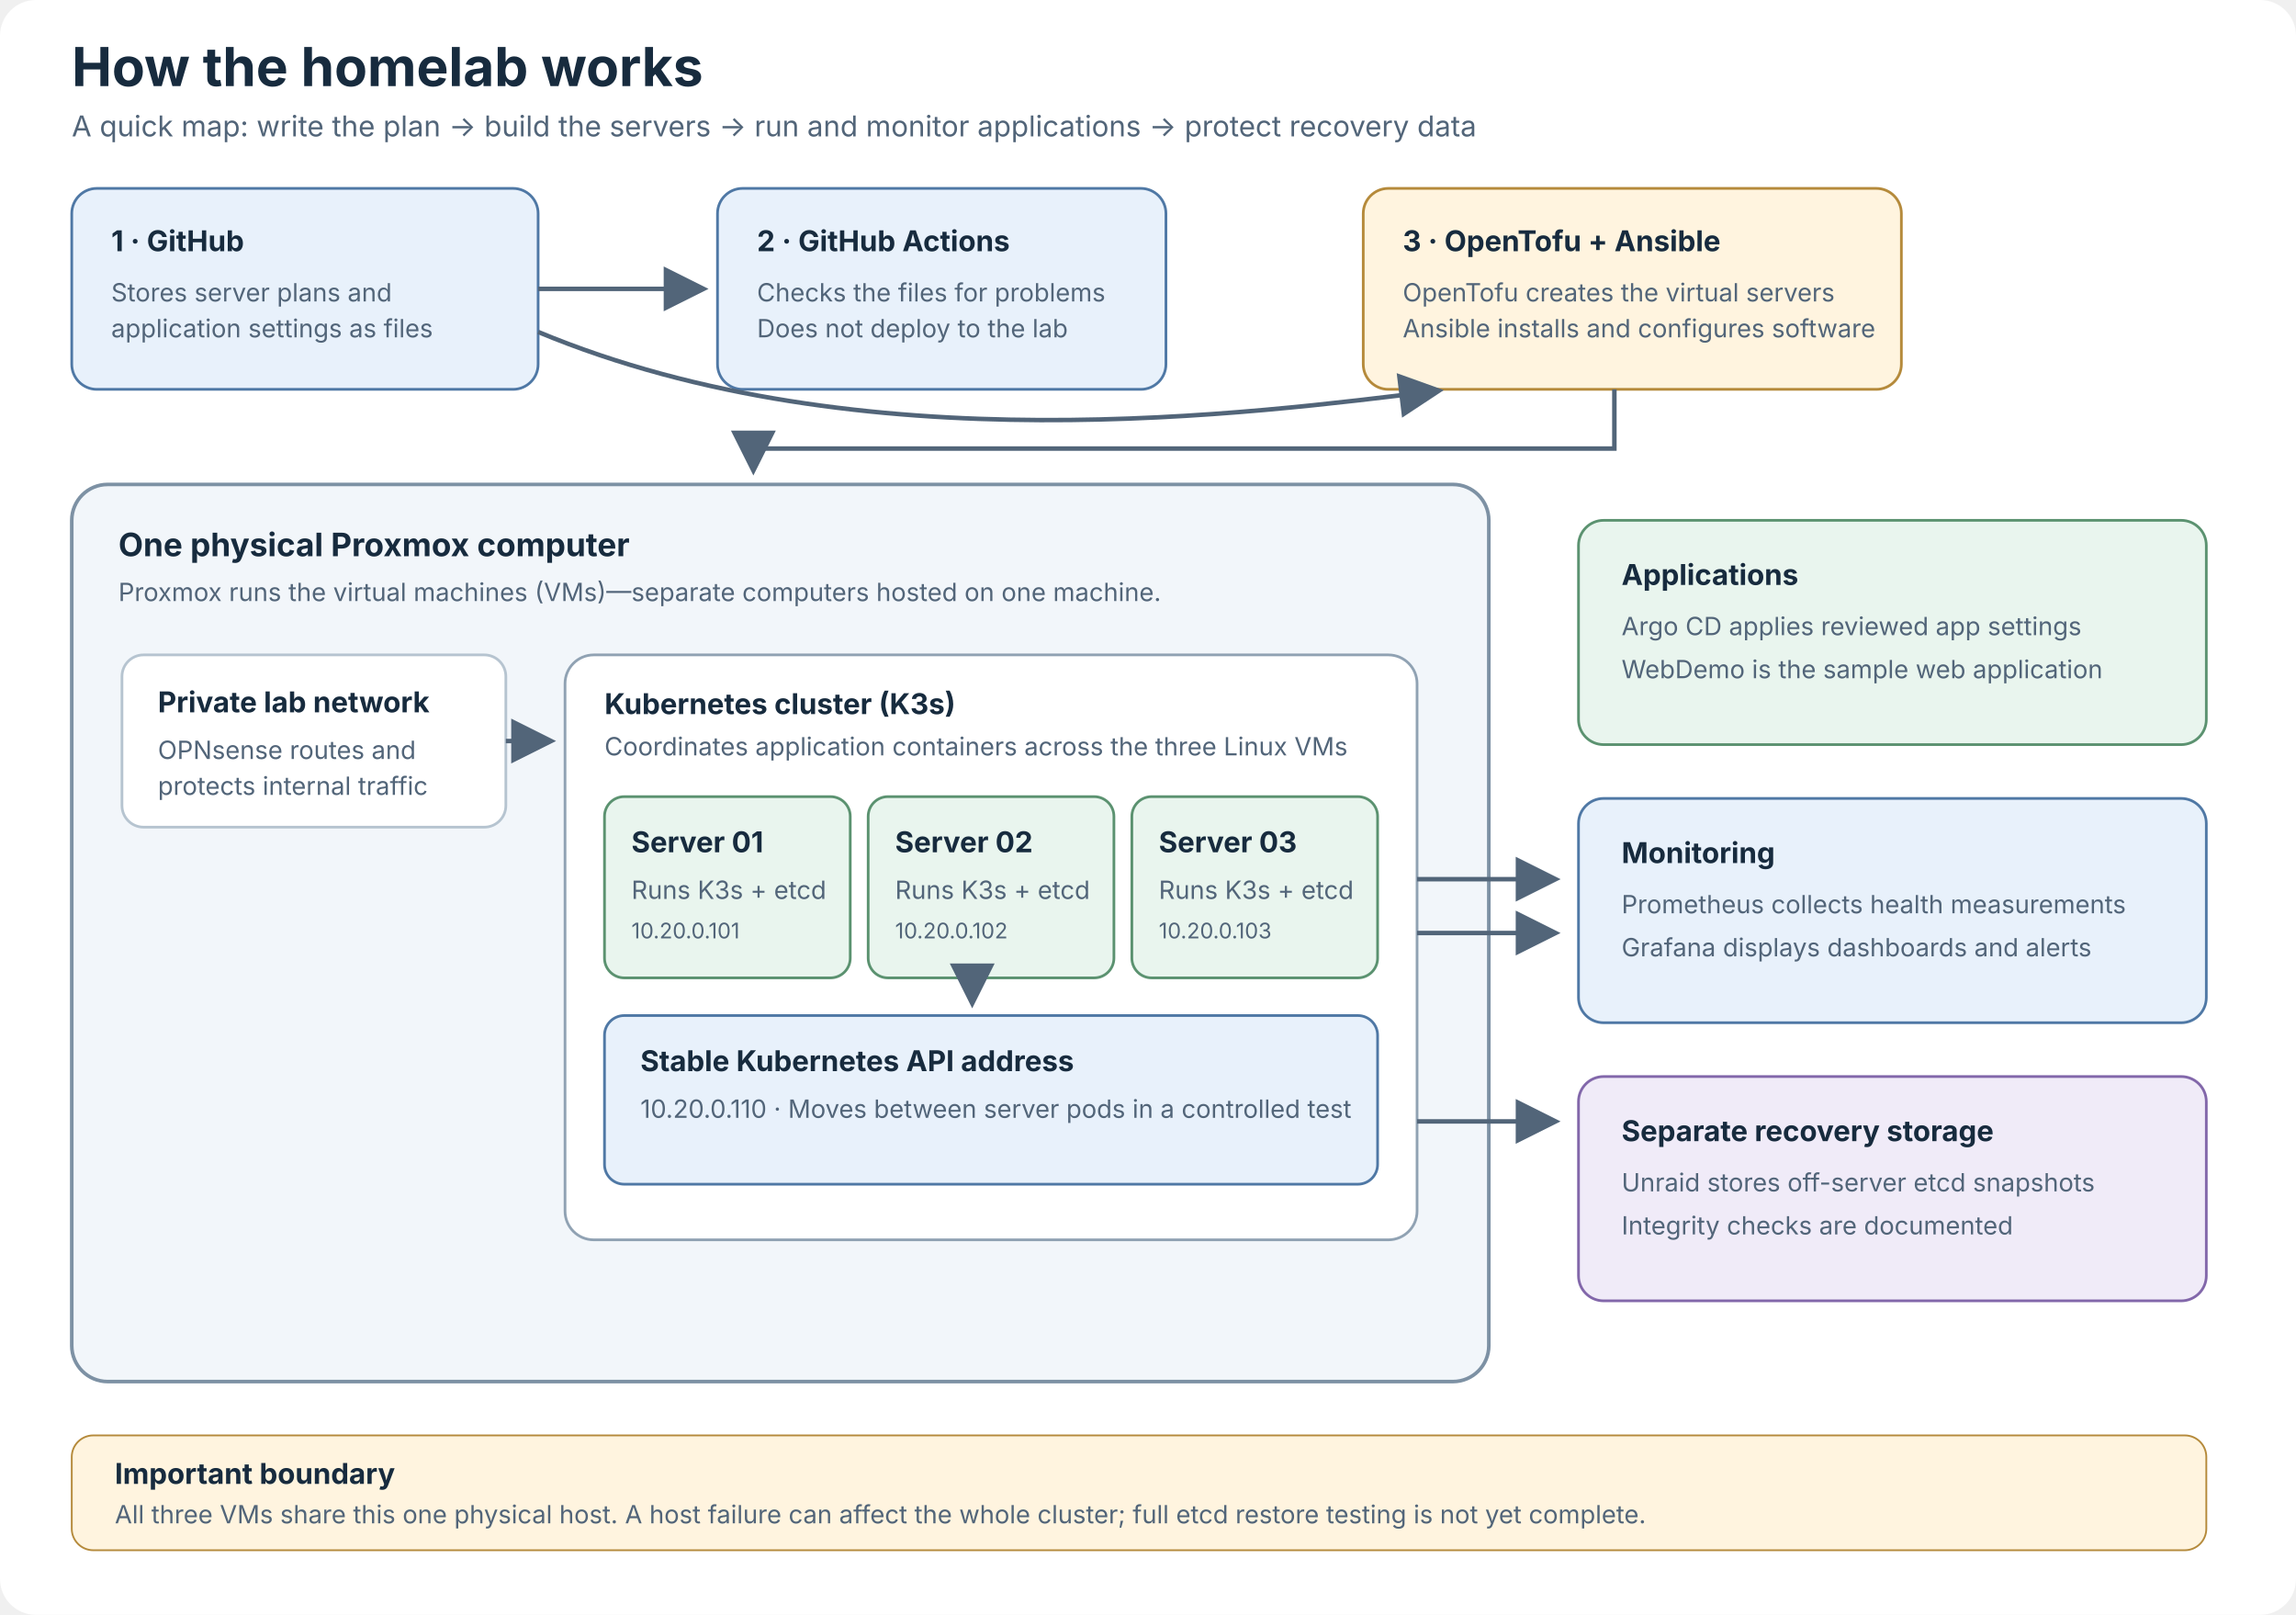
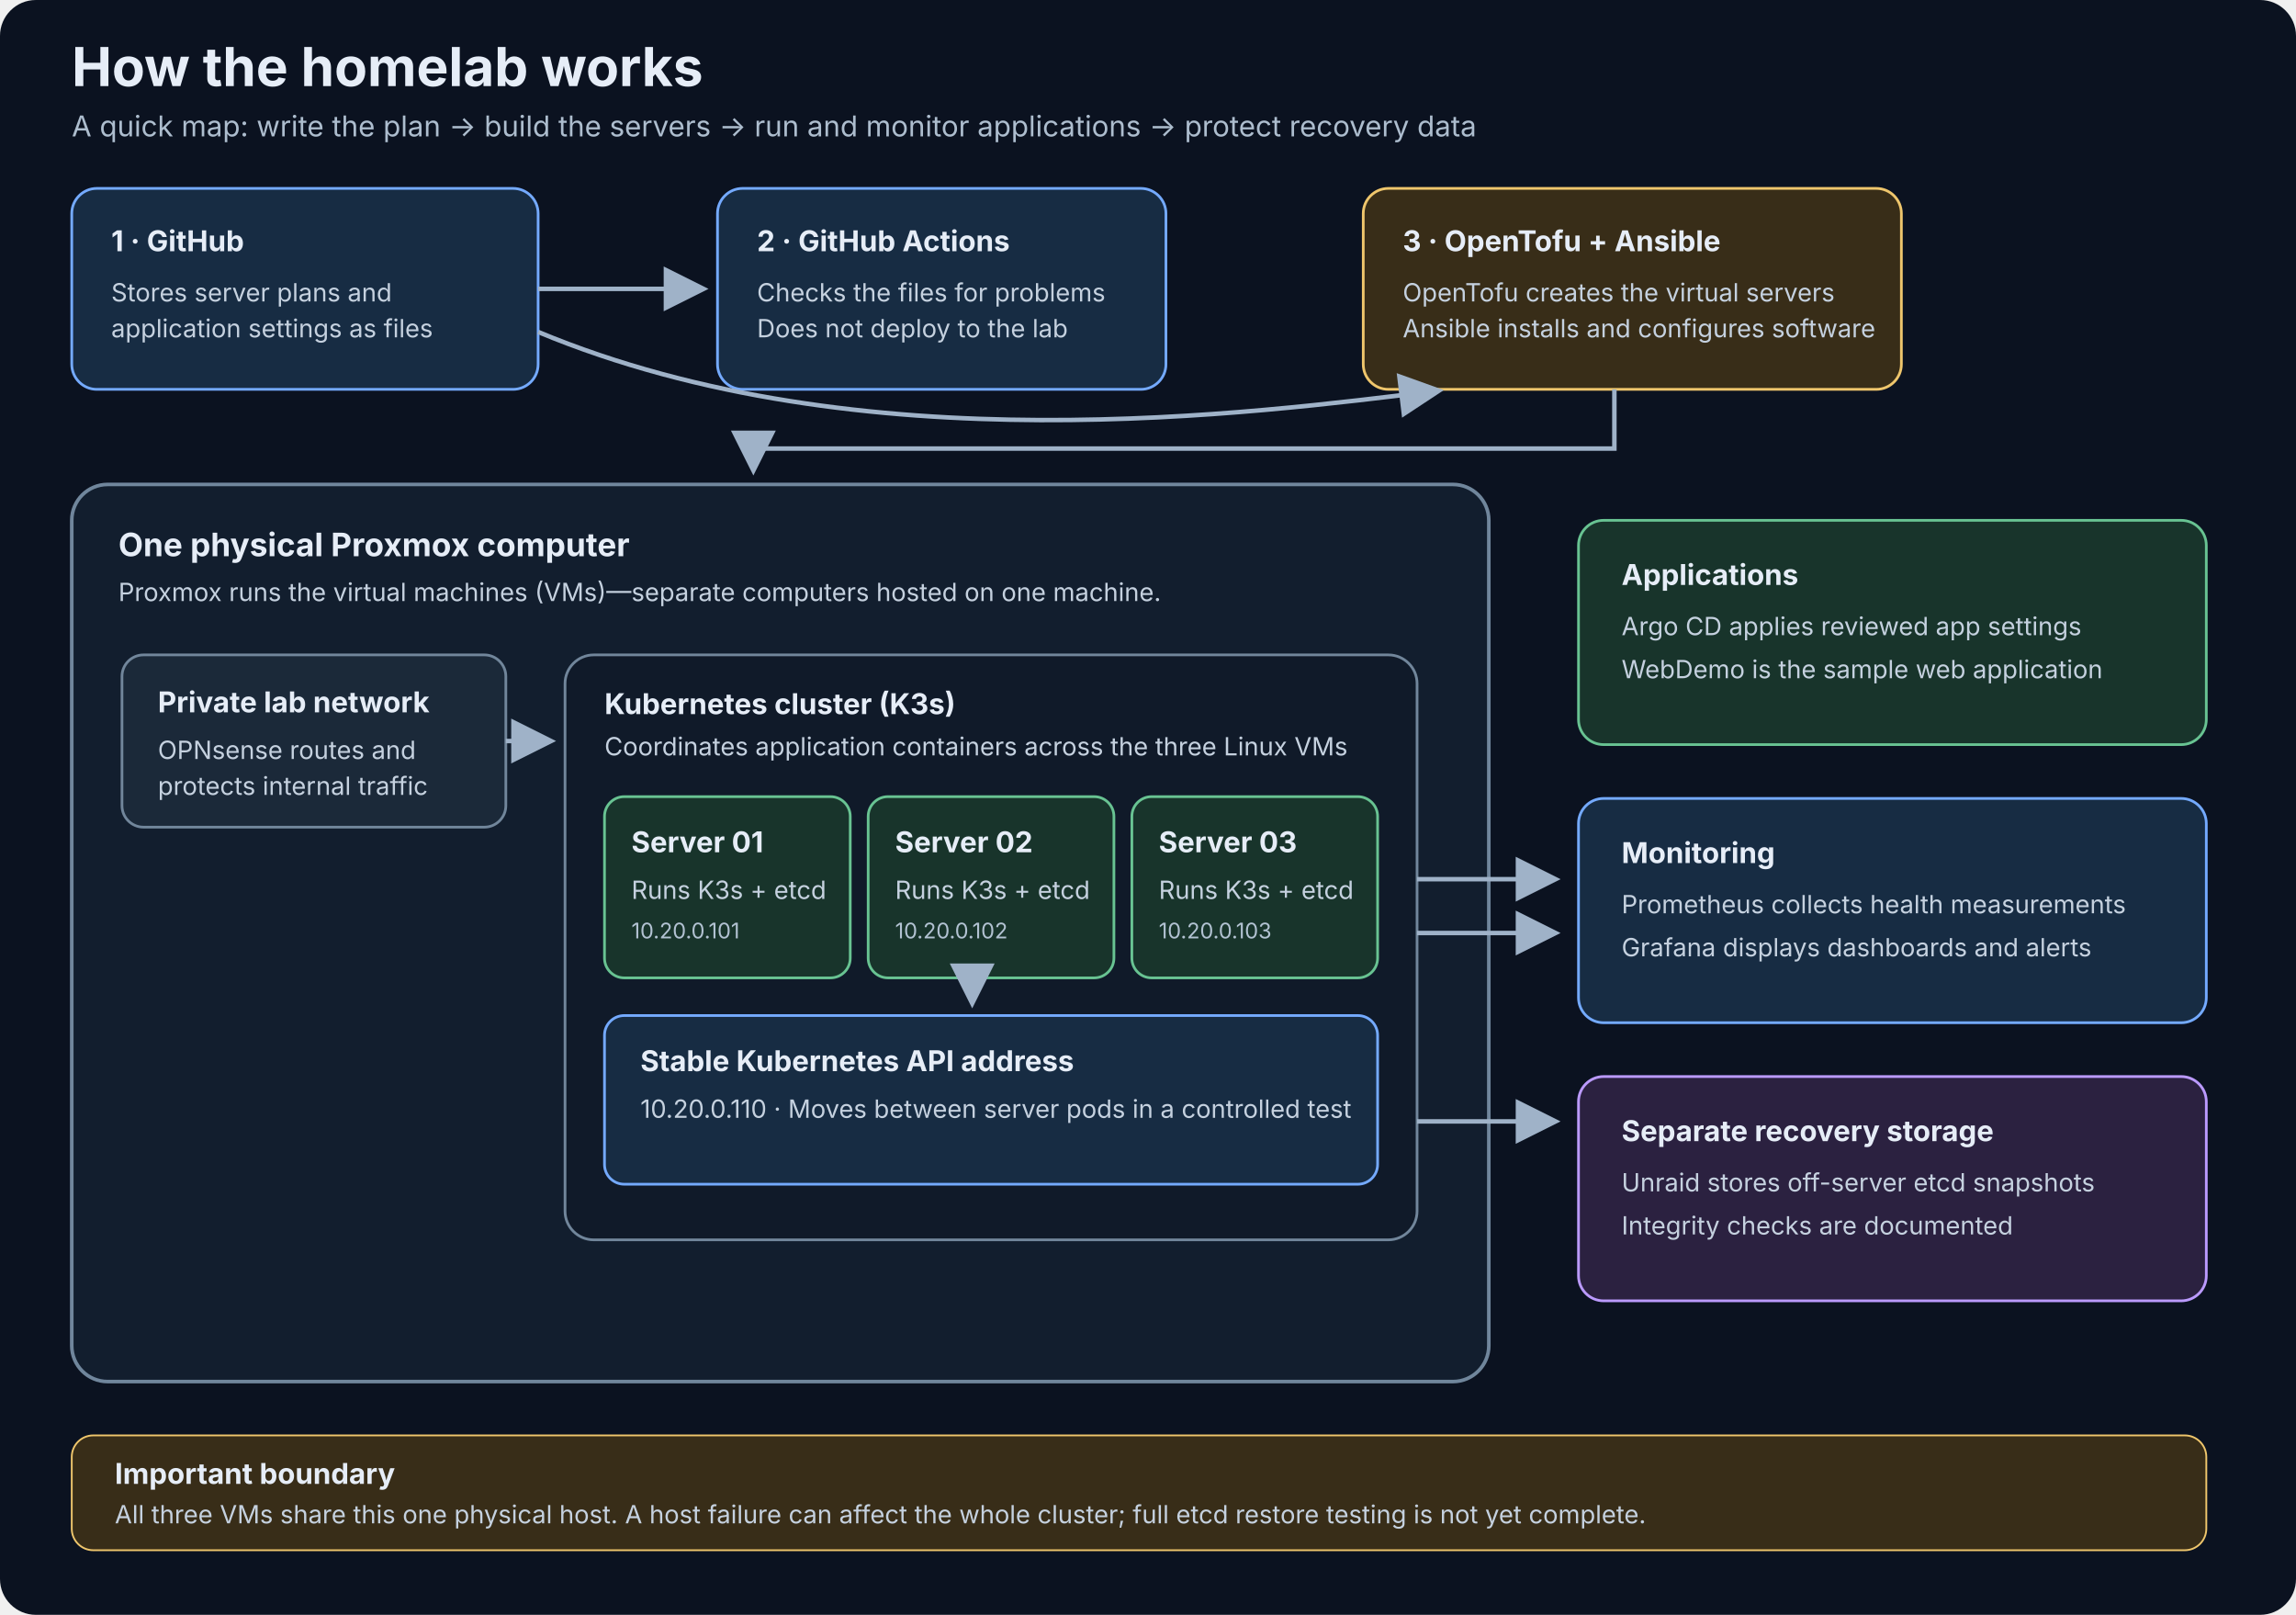
<svg xmlns="http://www.w3.org/2000/svg" width="1280" height="900" viewBox="0 0 1280 900" role="img" aria-labelledby="title desc">
  <defs>
    <marker id="arrow" markerWidth="10" markerHeight="10" refX="8" refY="5" orient="auto">
-       <path d="M0 0L10 5L0 10z" fill="#526579" />
+       <path d="M0 0L10 5L0 10z" fill="#9fb2c8" />
    </marker>
    <style>
-       text{font-family:Inter,Segoe UI,Arial,sans-serif;fill:#172b3e}
-       .title{font-size:30px;font-weight:700}.subtitle{font-size:16px;fill:#526579}
-       .section{font-size:18px;font-weight:700}.label{font-size:16px;font-weight:650}.small{font-size:14px;fill:#526579}
-       .tiny{font-size:12px;fill:#526579}.white{fill:#fff}.host{fill:#f2f6fa;stroke:#7d91a4;stroke-width:2}
-       .card{fill:#fff;stroke:#b6c4d0;stroke-width:1.5}.blue{fill:#e8f1fb;stroke:#4f78a5}.green{fill:#e9f5ee;stroke:#5b9270}.purple{fill:#f0ebf8;stroke:#8267aa}.amber{fill:#fff4df;stroke:#b58a3b}
-       .line{fill:none;stroke:#526579;stroke-width:2.5;marker-end:url(#arrow)}
+       text{font-family:Inter,Segoe UI,Arial,sans-serif;fill:#e6edf7}
+       .title{font-size:30px;font-weight:700}.subtitle{font-size:16px;fill:#adbdce}
+       .section{font-size:18px;font-weight:700}.label{font-size:16px;font-weight:650}.small{font-size:14px;fill:#c5d1df}
+       .tiny{font-size:12px;fill:#b2c2d2}.white{fill:#fff}.host{fill:#121e2e;stroke:#70869c;stroke-width:2}
+       .card{fill:#1b2939;stroke:#71869b;stroke-width:1.5}.blue{fill:#172c43;stroke:#74aaff}.green{fill:#18342b;stroke:#68c392}.purple{fill:#2b2140;stroke:#bb9aff}.amber{fill:#382d18;stroke:#efc66c}
+       .line{fill:none;stroke:#9fb2c8;stroke-width:2.5;marker-end:url(#arrow)}
    </style>
  </defs>
-   <rect width="1280" height="900" rx="20" fill="#fff" />
+   <rect width="1280" height="900" rx="20" fill="#0b1220" />
  <text x="40" y="48" class="title">How the homelab works</text>
  <text x="40" y="76" class="subtitle">A quick map: write the plan → build the servers → run and monitor applications → protect recovery data</text>
  <rect x="40" y="105" width="260" height="112" rx="14" class="card blue" />
  <text x="62" y="140" class="label">1 · GitHub</text>
  <text x="62" y="168" class="small">Stores server plans and</text>
  <text x="62" y="188" class="small">application settings as files</text>
  <rect x="400" y="105" width="250" height="112" rx="14" class="card blue" />
  <text x="422" y="140" class="label">2 · GitHub Actions</text>
  <text x="422" y="168" class="small">Checks the files for problems</text>
  <text x="422" y="188" class="small">Does not deploy to the lab</text>
  <rect x="760" y="105" width="300" height="112" rx="14" class="card amber" />
  <text x="782" y="140" class="label">3 · OpenTofu + Ansible</text>
  <text x="782" y="168" class="small">OpenTofu creates the virtual servers</text>
  <text x="782" y="188" class="small">Ansible installs and configures software</text>
  <path d="M300 161H390" class="line" />
  <path d="M300 185C480 260 700 230 800 218" class="line" />
  <rect x="40" y="270" width="790" height="500" rx="20" class="host" />
  <text x="66" y="310" class="section">One physical Proxmox computer</text>
  <text x="66" y="335" class="small">Proxmox runs the virtual machines (VMs)—separate computers hosted on one machine.</text>
  <path d="M900 217V250H420V260" class="line" />
  <rect x="68" y="365" width="214" height="96" rx="12" class="card" />
  <text x="88" y="397" class="label">Private lab network</text>
  <text x="88" y="423" class="small">OPNsense routes and</text>
  <text x="88" y="443" class="small">protects internal traffic</text>
-   <rect x="315" y="365" width="475" height="326" rx="16" fill="#fff" stroke="#90a2b3" stroke-width="1.5" />
+   <rect x="315" y="365" width="475" height="326" rx="16" fill="#101a29" stroke="#71869b" stroke-width="1.5" />
  <text x="337" y="398" class="label">Kubernetes cluster (K3s)</text>
  <text x="337" y="421" class="small">Coordinates application containers across the three Linux VMs</text>
  <rect x="337" y="444" width="137" height="101" rx="11" class="card green" />
  <text x="352" y="475" class="label">Server 01</text>
  <text x="352" y="501" class="small">Runs K3s + etcd</text>
  <text x="352" y="523" class="tiny">10.20.0.101</text>
  <rect x="484" y="444" width="137" height="101" rx="11" class="card green" />
  <text x="499" y="475" class="label">Server 02</text>
  <text x="499" y="501" class="small">Runs K3s + etcd</text>
  <text x="499" y="523" class="tiny">10.20.0.102</text>
  <rect x="631" y="444" width="137" height="101" rx="11" class="card green" />
  <text x="646" y="475" class="label">Server 03</text>
  <text x="646" y="501" class="small">Runs K3s + etcd</text>
  <text x="646" y="523" class="tiny">10.20.0.103</text>
  <rect x="337" y="566" width="431" height="94" rx="11" class="card blue" />
  <text x="357" y="597" class="label">Stable Kubernetes API address</text>
  <text x="357" y="623" class="small">10.20.0.110 · Moves between server pods in a controlled test</text>
  <path d="M282 413H305" class="line" />
  <path d="M542 545V557" class="line" />
  <rect x="880" y="290" width="350" height="125" rx="14" class="card green" />
  <text x="904" y="326" class="label">Applications</text>
  <text x="904" y="354" class="small">Argo CD applies reviewed app settings</text>
  <text x="904" y="378" class="small">WebDemo is the sample web application</text>
  <path d="M790 490H865" class="line" />
  <rect x="880" y="445" width="350" height="125" rx="14" class="card blue" />
  <text x="904" y="481" class="label">Monitoring</text>
  <text x="904" y="509" class="small">Prometheus collects health measurements</text>
  <text x="904" y="533" class="small">Grafana displays dashboards and alerts</text>
  <path d="M790 520H865" class="line" />
  <rect x="880" y="600" width="350" height="125" rx="14" class="card purple" />
  <text x="904" y="636" class="label">Separate recovery storage</text>
  <text x="904" y="664" class="small">Unraid stores off-server etcd snapshots</text>
  <text x="904" y="688" class="small">Integrity checks are documented</text>
  <path d="M790 625H865" class="line" />
  <rect x="40" y="800" width="1190" height="64" rx="12" class="amber" />
  <text x="64" y="827" class="label">Important boundary</text>
  <text x="64" y="849" class="small">All three VMs share this one physical host. A host failure can affect the whole cluster; full etcd restore testing is not yet complete.</text>
</svg>
